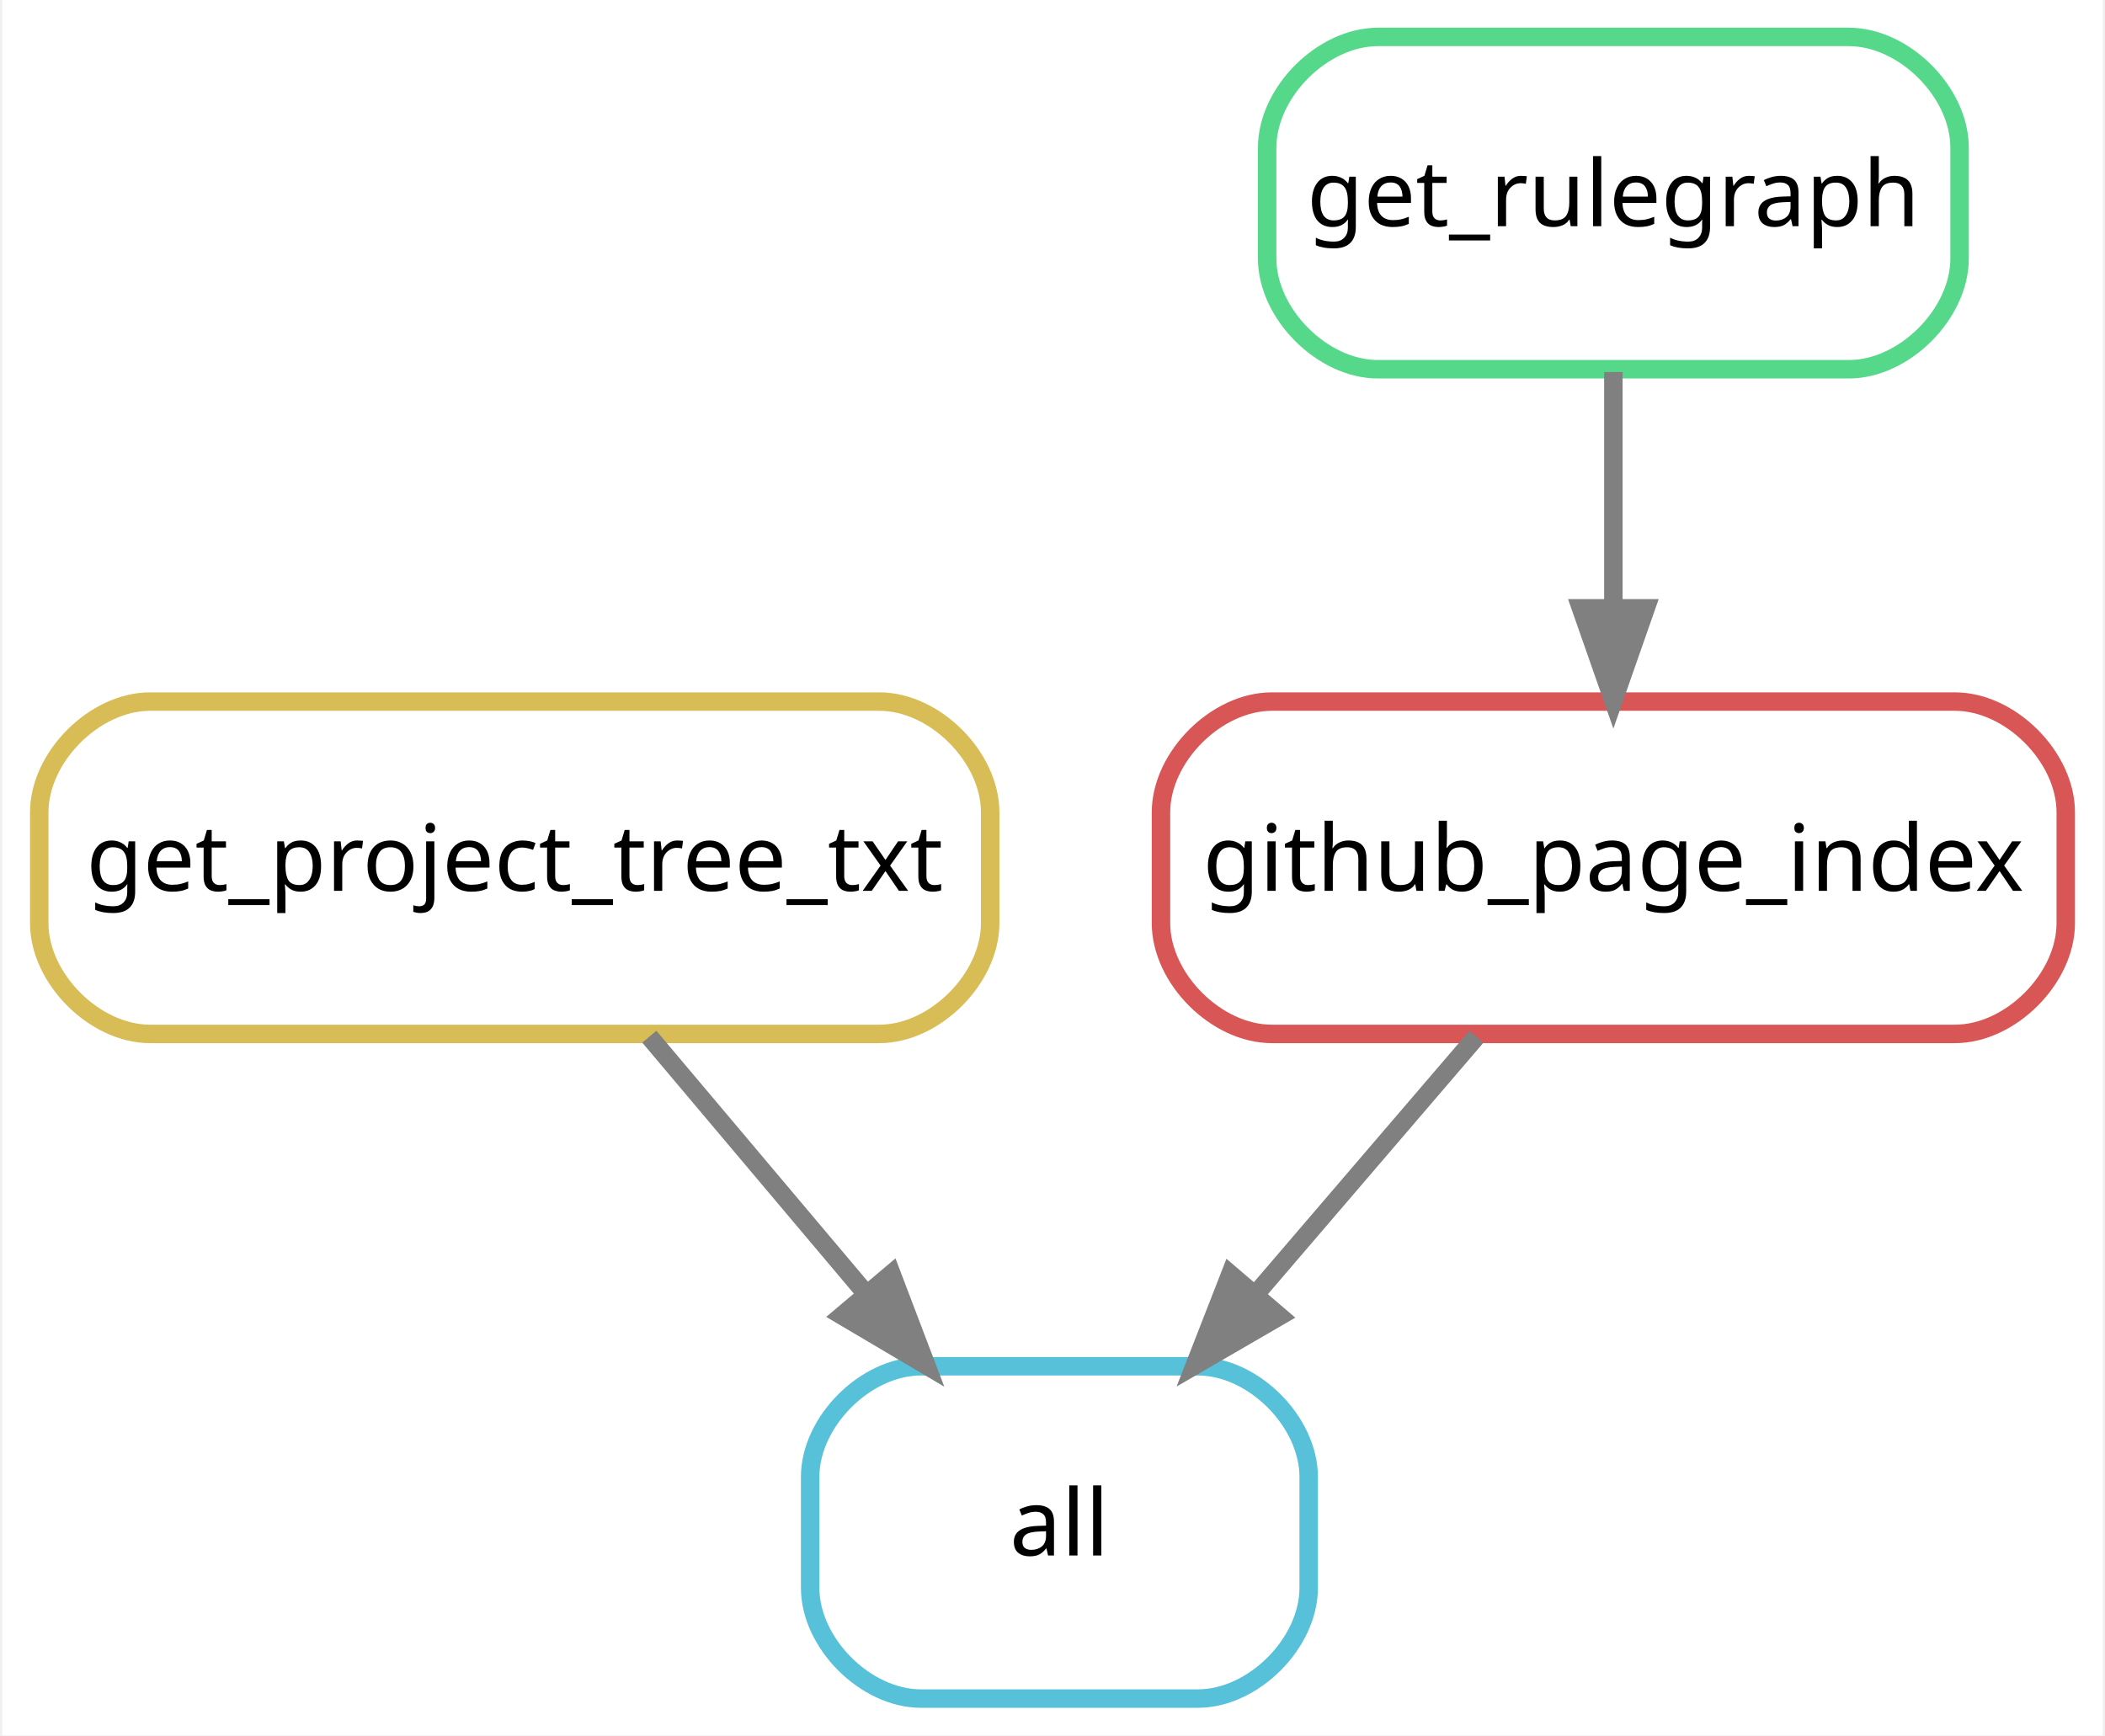
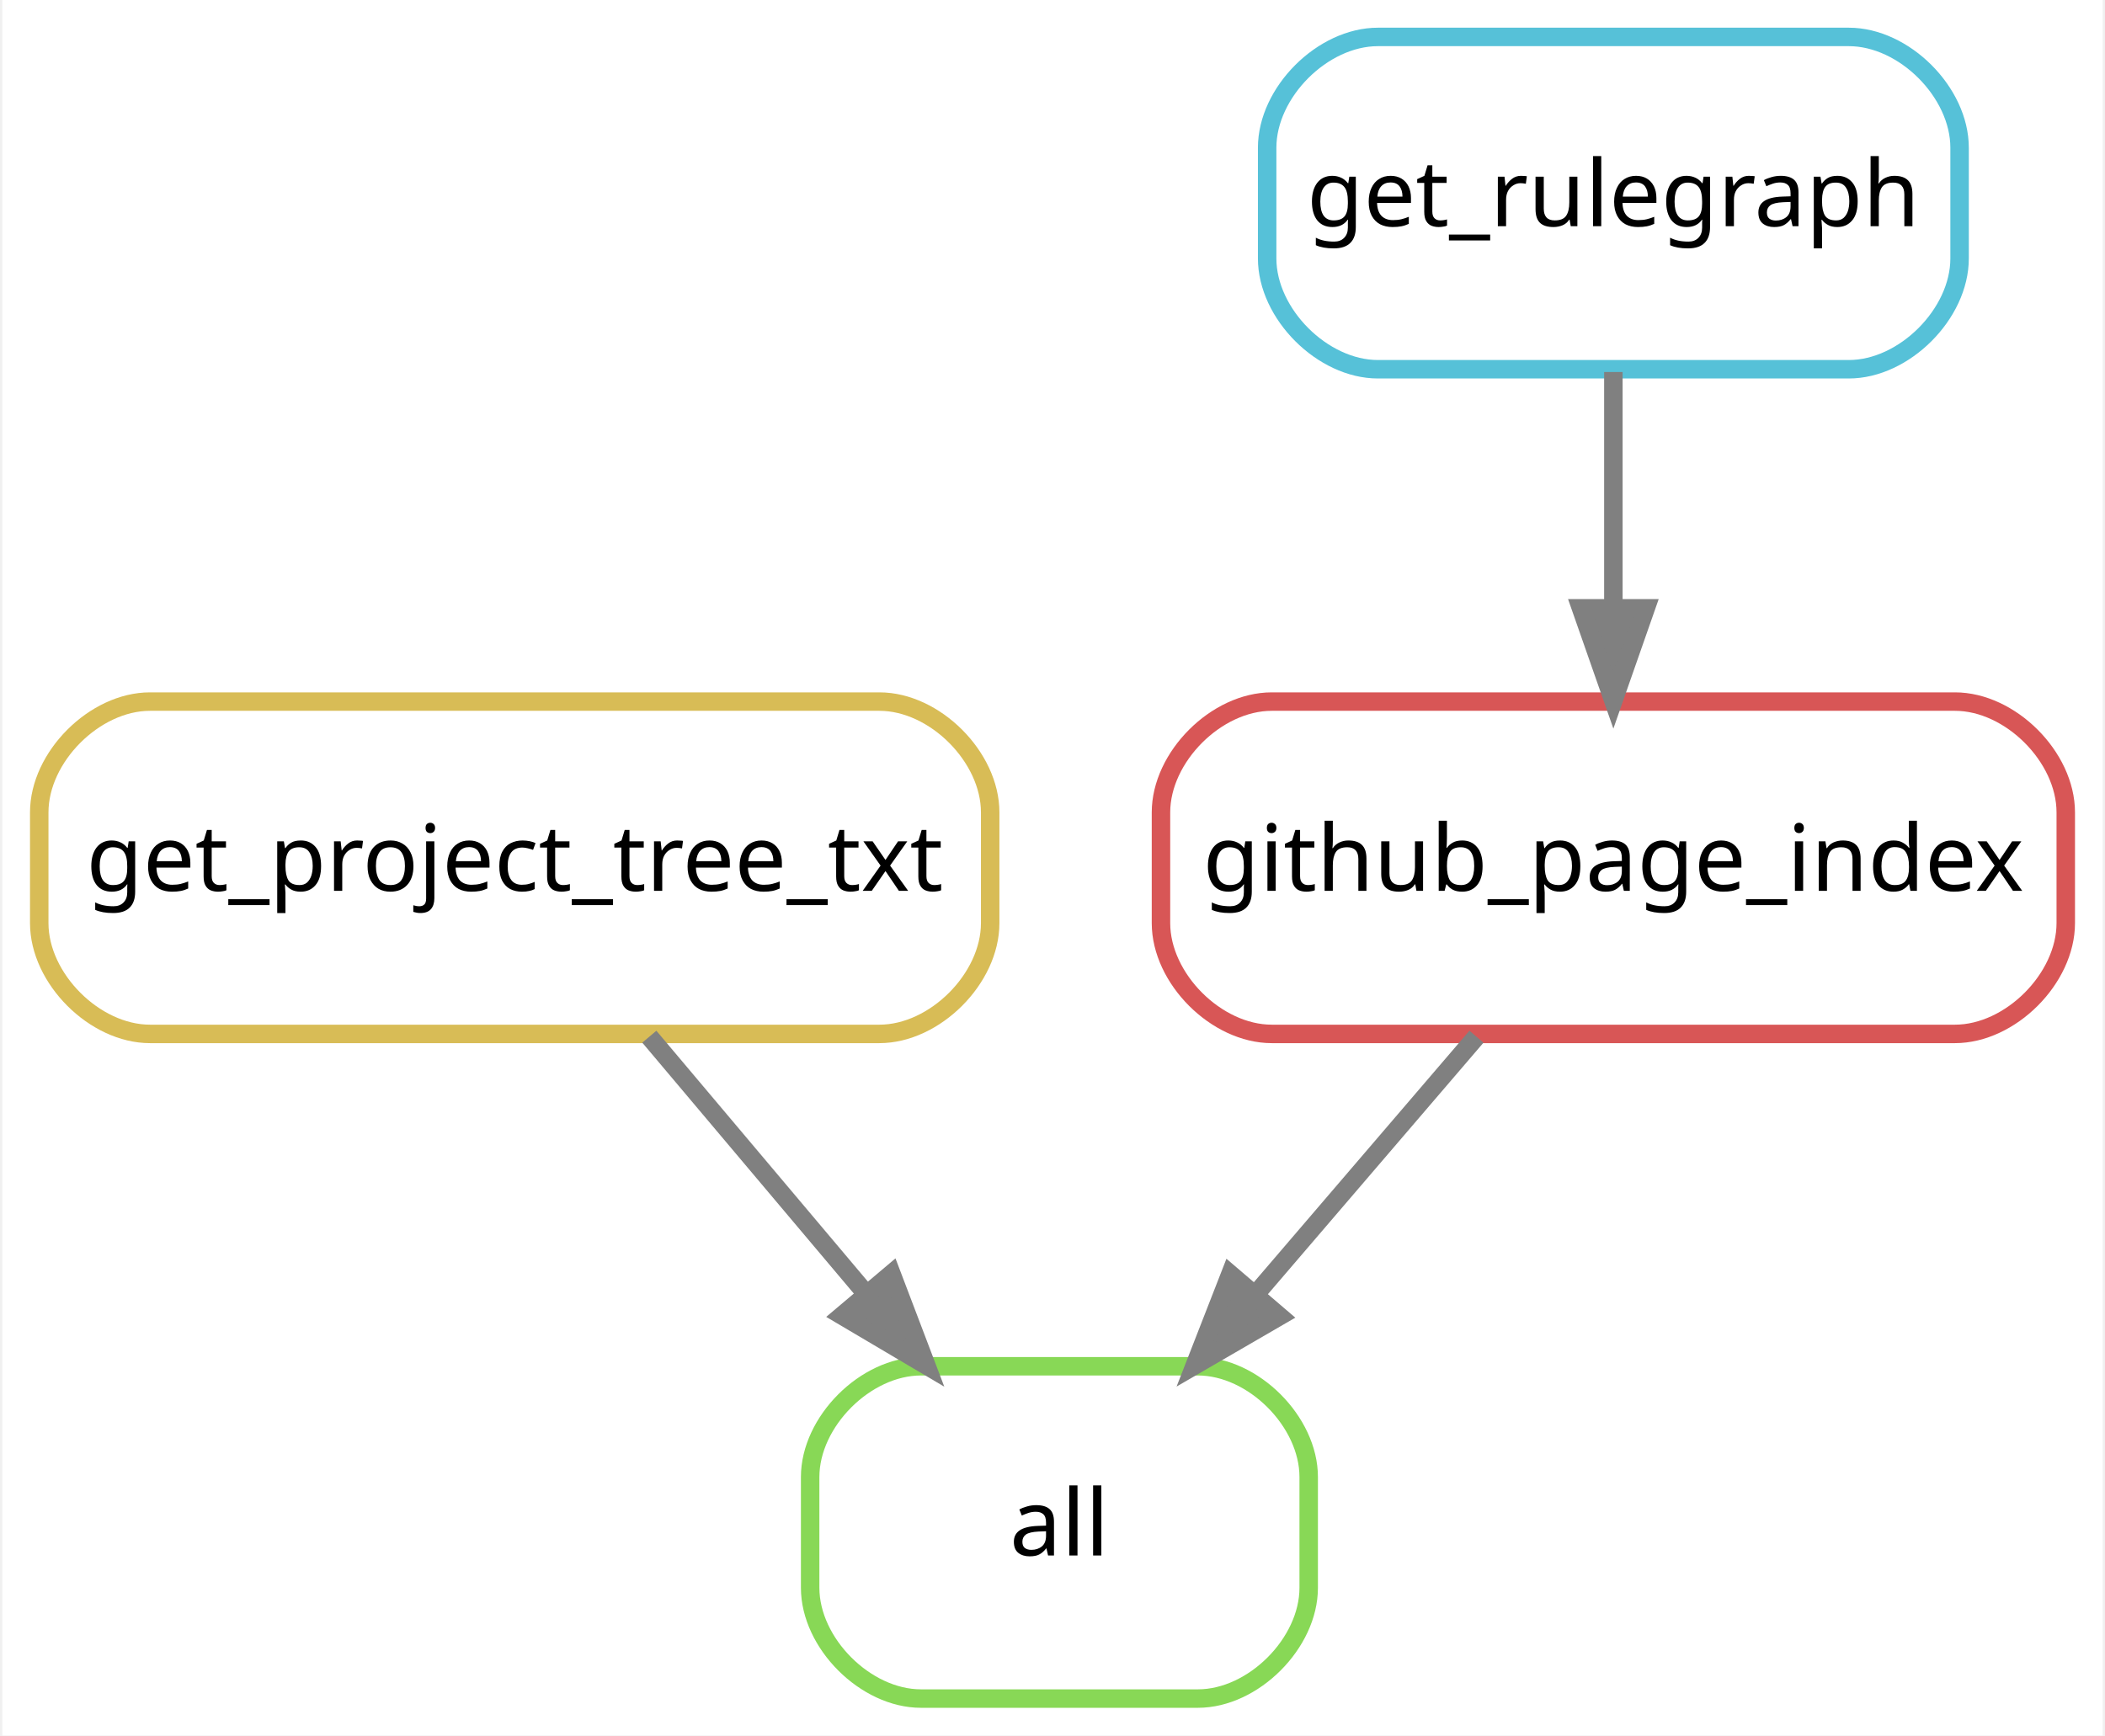
<svg xmlns="http://www.w3.org/2000/svg" width="228pt" height="188pt" viewBox="0.00 0.00 227.50 188.00">
  <g id="graph0" class="graph" transform="scale(1 1) rotate(0) translate(4 184)">
    <polygon fill="white" stroke="none" points="-4,4 -4,-184 223.5,-184 223.5,4 -4,4" />
    <g id="node1" class="node">
-       <path fill="none" stroke="#56c1d8" stroke-width="2" d="M125.5,-36C125.5,-36 95.5,-36 95.5,-36 89.5,-36 83.5,-30 83.5,-24 83.5,-24 83.5,-12 83.5,-12 83.5,-6 89.5,0 95.5,0 95.5,0 125.5,0 125.5,0 131.5,0 137.5,-6 137.5,-12 137.5,-12 137.5,-24 137.5,-24 137.5,-30 131.5,-36 125.5,-36" />
+       <path fill="none" stroke="#88d856" stroke-width="2" d="M125.5,-36C125.5,-36 95.5,-36 95.5,-36 89.5,-36 83.5,-30 83.5,-24 83.5,-24 83.5,-12 83.5,-12 83.5,-6 89.5,0 95.5,0 95.5,0 125.5,0 125.5,0 131.5,0 137.5,-6 137.5,-12 137.5,-12 137.5,-24 137.5,-24 137.5,-30 131.5,-36 125.5,-36" />
      <text text-anchor="middle" x="110.5" y="-15.5" font-family="sans" font-size="10.00">all</text>
    </g>
    <g id="node2" class="node">
      <path fill="none" stroke="#d8bc56" stroke-width="2" d="M91,-108C91,-108 12,-108 12,-108 6,-108 0,-102 0,-96 0,-96 0,-84 0,-84 0,-78 6,-72 12,-72 12,-72 91,-72 91,-72 97,-72 103,-78 103,-84 103,-84 103,-96 103,-96 103,-102 97,-108 91,-108" />
      <text text-anchor="middle" x="51.5" y="-87.5" font-family="sans" font-size="10.00">get_project_tree_txt</text>
    </g>
    <g id="edge1" class="edge">
      <path fill="none" stroke="grey" stroke-width="2" d="M66.08,-71.7C73.16,-63.3 81.78,-53.07 89.55,-43.86" />
      <polygon fill="grey" stroke="grey" stroke-width="2" points="92.31,-46.01 96.08,-36.1 86.96,-41.49 92.31,-46.01" />
    </g>
    <g id="node3" class="node">
      <path fill="none" stroke="#d85656" stroke-width="2" d="M207.5,-108C207.5,-108 133.5,-108 133.5,-108 127.5,-108 121.5,-102 121.5,-96 121.5,-96 121.5,-84 121.5,-84 121.5,-78 127.5,-72 133.5,-72 133.5,-72 207.5,-72 207.5,-72 213.5,-72 219.5,-78 219.5,-84 219.5,-84 219.5,-96 219.5,-96 219.5,-102 213.5,-108 207.5,-108" />
      <text text-anchor="middle" x="170.5" y="-87.5" font-family="sans" font-size="10.00">github_page_index</text>
    </g>
    <g id="edge2" class="edge">
      <path fill="none" stroke="grey" stroke-width="2" d="M155.67,-71.7C148.48,-63.3 139.7,-53.07 131.81,-43.86" />
      <polygon fill="grey" stroke="grey" stroke-width="2" points="134.33,-41.42 125.16,-36.1 129.01,-45.97 134.33,-41.42" />
    </g>
    <g id="node4" class="node">
-       <path fill="none" stroke="#56d88a" stroke-width="2" d="M196,-180C196,-180 145,-180 145,-180 139,-180 133,-174 133,-168 133,-168 133,-156 133,-156 133,-150 139,-144 145,-144 145,-144 196,-144 196,-144 202,-144 208,-150 208,-156 208,-156 208,-168 208,-168 208,-174 202,-180 196,-180" />
+       <path fill="none" stroke="#56c1d8" stroke-width="2" d="M196,-180C196,-180 145,-180 145,-180 139,-180 133,-174 133,-168 133,-168 133,-156 133,-156 133,-150 139,-144 145,-144 145,-144 196,-144 196,-144 202,-144 208,-150 208,-156 208,-156 208,-168 208,-168 208,-174 202,-180 196,-180" />
      <text text-anchor="middle" x="170.5" y="-159.5" font-family="sans" font-size="10.00">get_rulegraph</text>
    </g>
    <g id="edge3" class="edge">
      <path fill="none" stroke="grey" stroke-width="2" d="M170.5,-143.7C170.5,-135.98 170.5,-126.71 170.5,-118.11" />
      <polygon fill="grey" stroke="grey" stroke-width="2" points="174,-118.1 170.5,-108.1 167,-118.1 174,-118.1" />
    </g>
  </g>
</svg>
